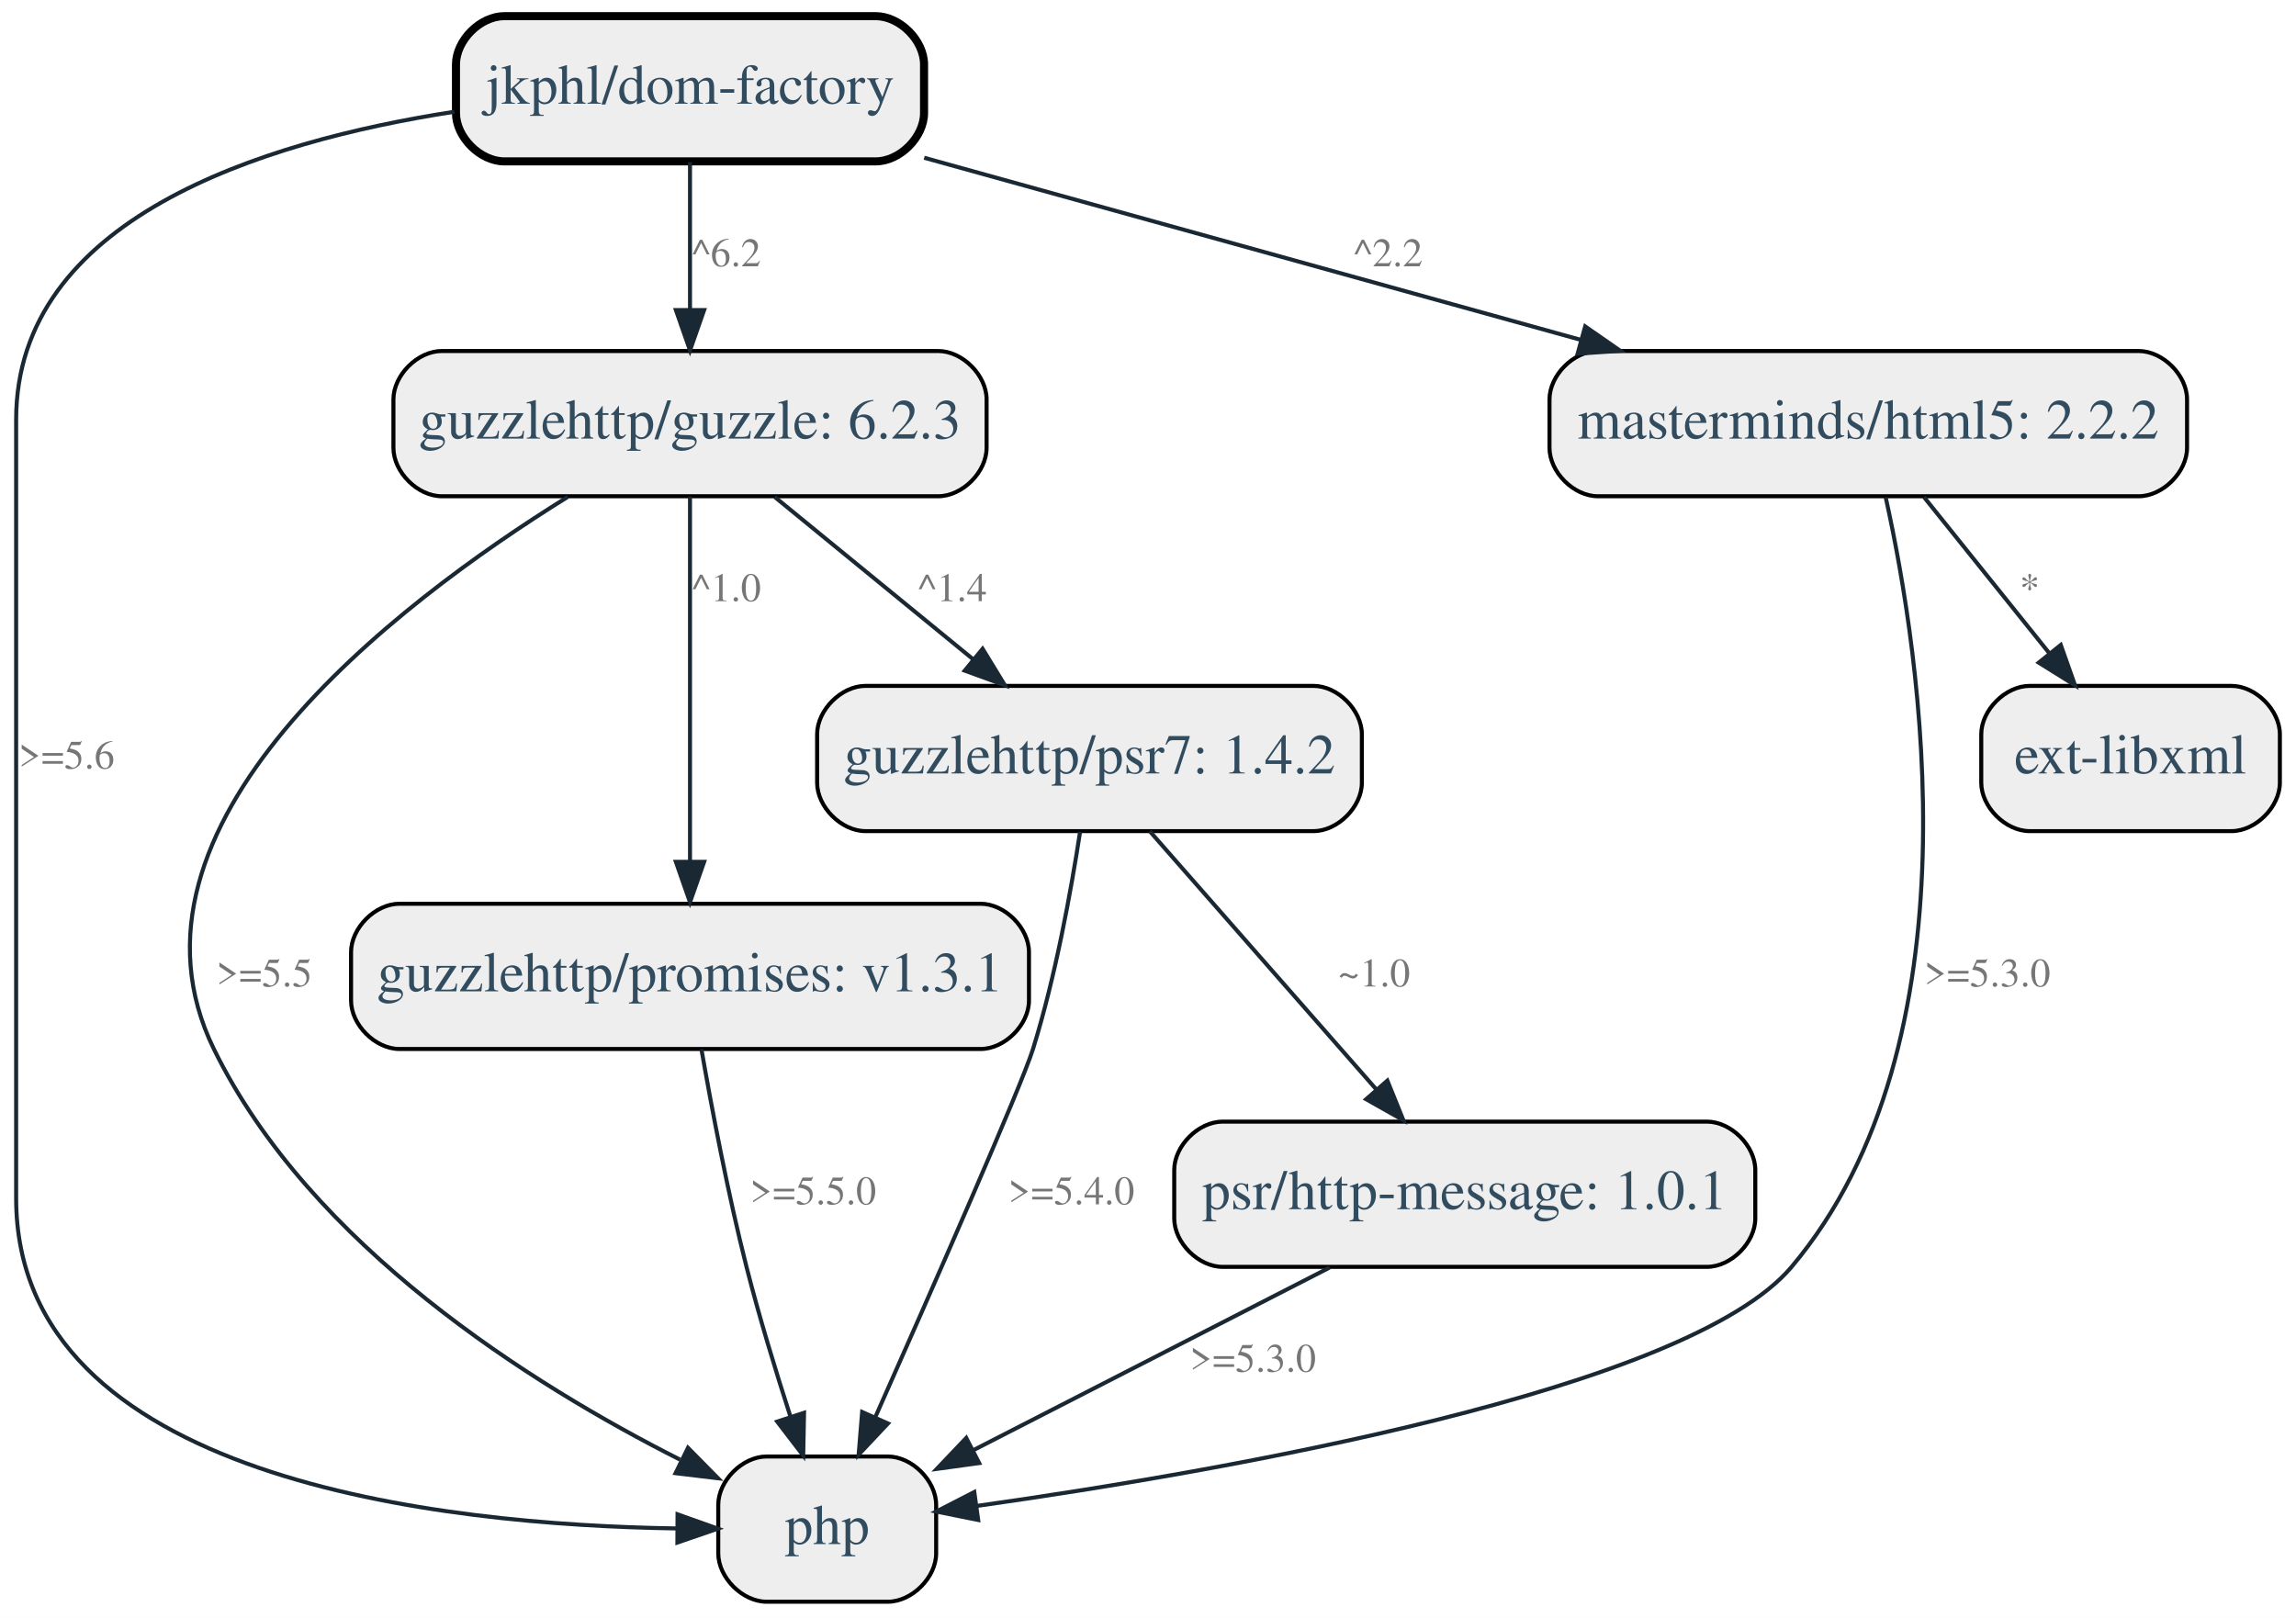
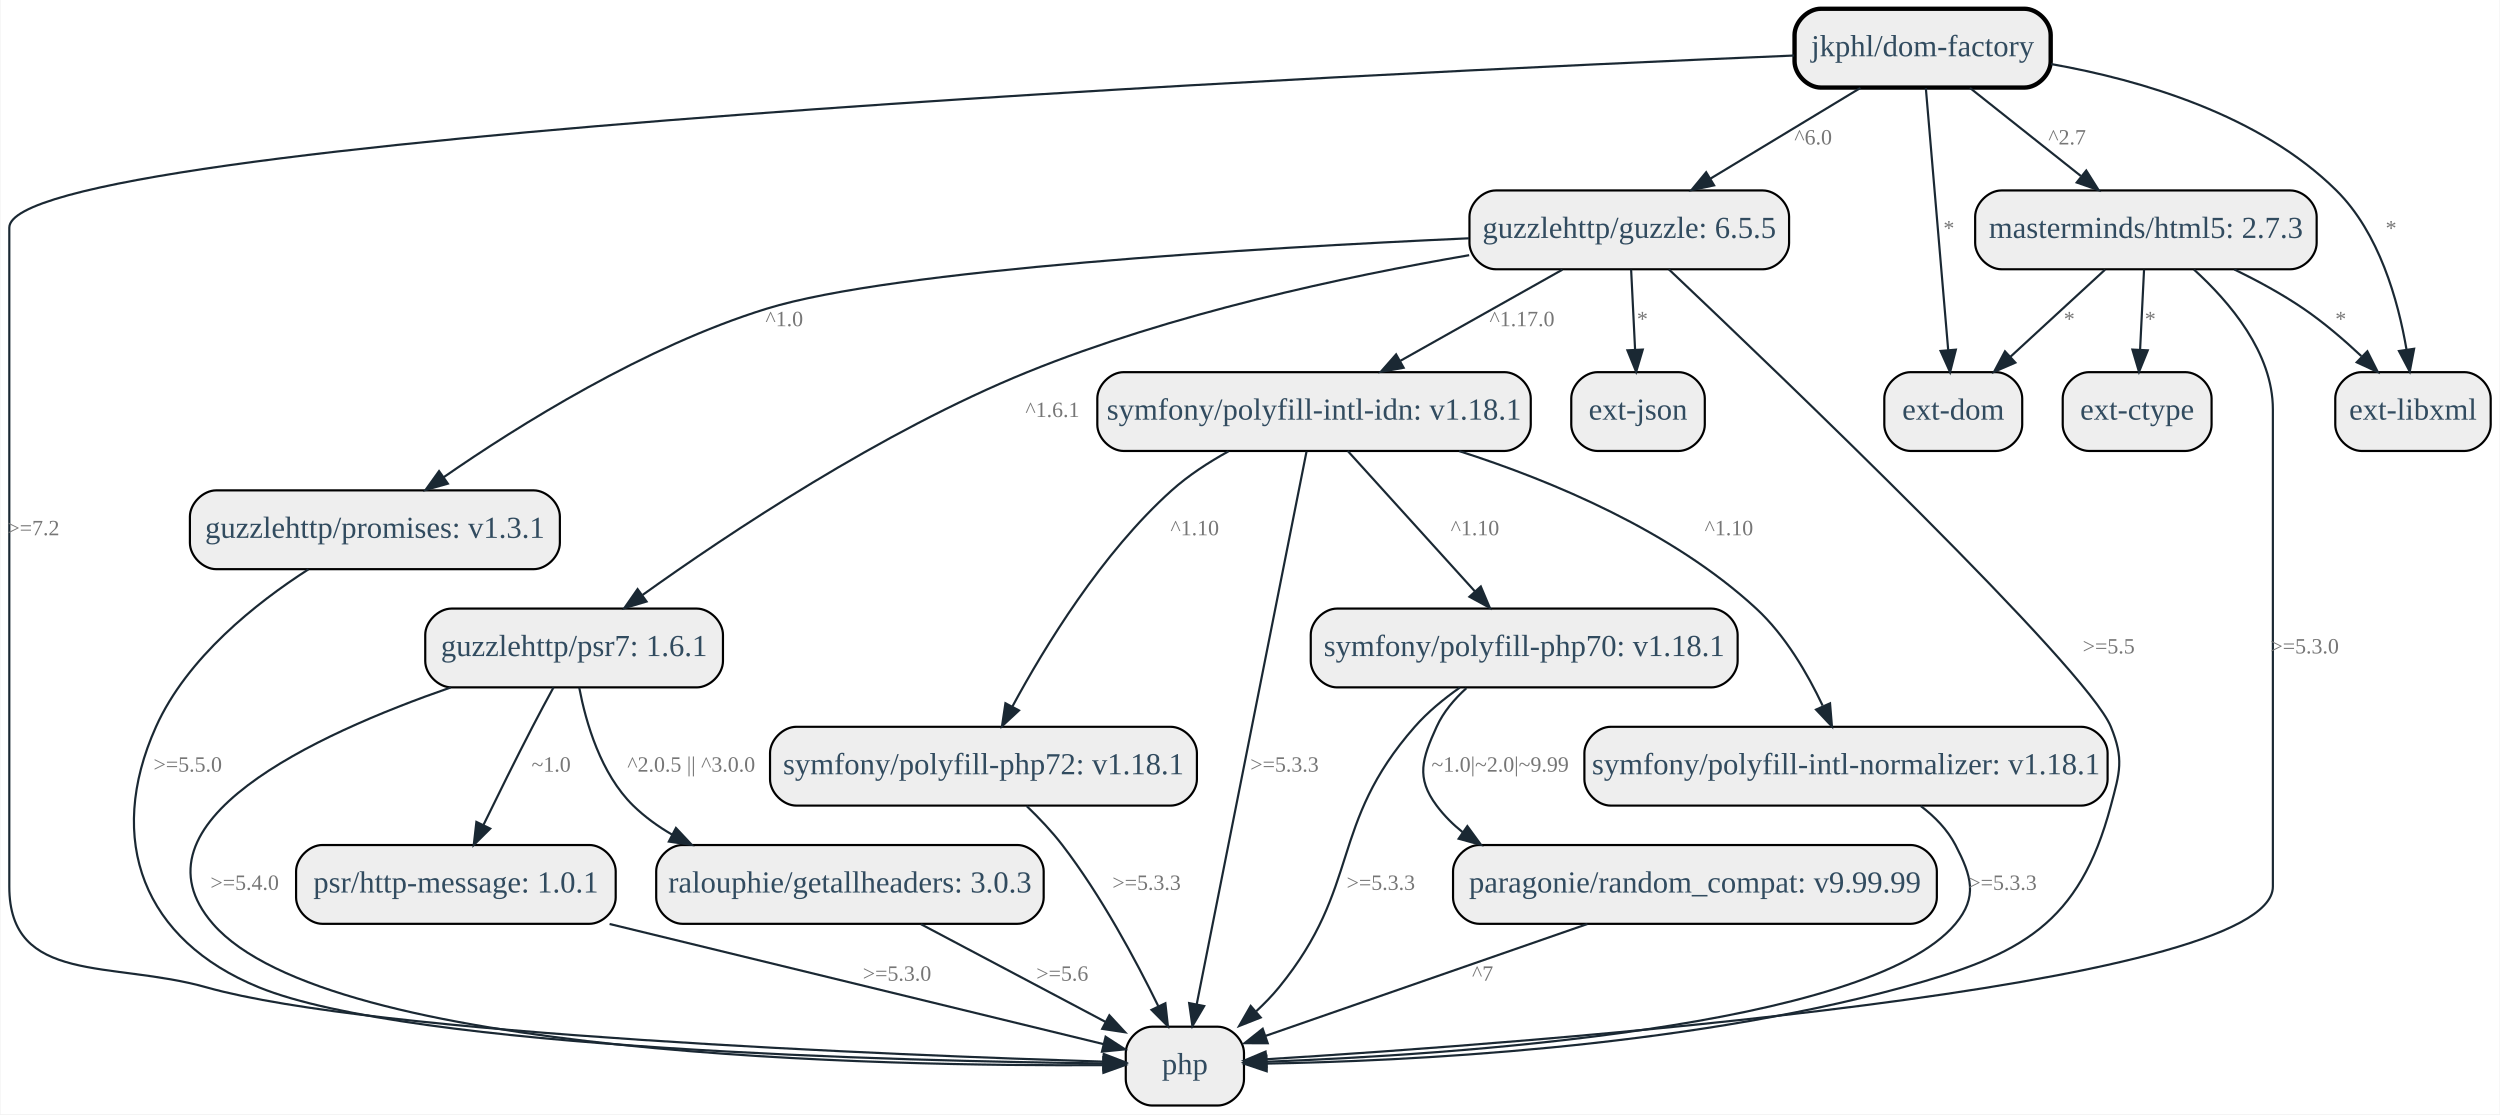
- <svg xmlns="http://www.w3.org/2000/svg" width="569pt" height="401pt" viewBox="0.00 0.00 569.00 401.00">
-   <g id="graph0" class="graph" transform="scale(1 1) rotate(0) translate(4 397)">
-     <polygon fill="white" stroke="none" points="-4,4 -4,-397 565,-397 565,4 -4,4" />
+ <svg xmlns="http://www.w3.org/2000/svg" width="1142pt" height="509pt" viewBox="0.00 0.00 1141.50 509.00">
+   <g id="graph0" class="graph" transform="scale(1 1) rotate(0) translate(4 505)">
+     <polygon fill="white" stroke="transparent" points="-4,4 -4,-505 1137.5,-505 1137.5,4 -4,4" />
    <g id="node1" class="node">
-       <path fill="#eeeeee" stroke="black" stroke-width="2" d="M213,-393C213,-393 121,-393 121,-393 115,-393 109,-387 109,-381 109,-381 109,-369 109,-369 109,-363 115,-357 121,-357 121,-357 213,-357 213,-357 219,-357 225,-363 225,-369 225,-369 225,-381 225,-381 225,-387 219,-393 213,-393" />
-       <text text-anchor="middle" x="167" y="-371.3" font-family="Times,serif" font-size="14.00" fill="#314b5f">jkphl/dom-factory</text>
+       <path fill="#eeeeee" stroke="black" stroke-width="2" d="M920.5,-501C920.5,-501 827.5,-501 827.5,-501 821.5,-501 815.5,-495 815.5,-489 815.5,-489 815.5,-477 815.5,-477 815.5,-471 821.5,-465 827.5,-465 827.5,-465 920.5,-465 920.5,-465 926.5,-465 932.5,-471 932.5,-477 932.5,-477 932.5,-489 932.5,-489 932.5,-495 926.5,-501 920.5,-501" />
+       <text text-anchor="middle" x="874" y="-479.3" font-family="Times New Roman,serif" font-size="14.00" fill="#314b5f">jkphl/dom-factory</text>
    </g>
    <g id="node2" class="node">
-       <path fill="#eeeeee" stroke="black" d="M216,-36C216,-36 186,-36 186,-36 180,-36 174,-30 174,-24 174,-24 174,-12 174,-12 174,-6 180,-0 186,-0 186,-0 216,-0 216,-0 222,-0 228,-6 228,-12 228,-12 228,-24 228,-24 228,-30 222,-36 216,-36" />
-       <text text-anchor="middle" x="201" y="-14.3" font-family="Times,serif" font-size="14.00" fill="#314b5f">php</text>
+       <path fill="#eeeeee" stroke="black" d="M552,-36C552,-36 522,-36 522,-36 516,-36 510,-30 510,-24 510,-24 510,-12 510,-12 510,-6 516,0 522,0 522,0 552,0 552,0 558,0 564,-6 564,-12 564,-12 564,-24 564,-24 564,-30 558,-36 552,-36" />
+       <text text-anchor="middle" x="537" y="-14.3" font-family="Times New Roman,serif" font-size="14.00" fill="#314b5f">php</text>
    </g>
    <g id="edge1" class="edge">
-       <path fill="none" stroke="#1a2833" d="M108.592,-369.304C60.434,-361.856 0,-342.624 0,-293 0,-293 0,-293 0,-100 0,-30.226 105.488,-19.036 163.624,-18.168" />
-       <polygon fill="#1a2833" stroke="#1a2833" points="163.911,-21.666 173.892,-18.114 163.874,-14.666 163.911,-21.666" />
-       <text text-anchor="middle" x="12.5" y="-206.5" font-family="Times,serif" font-size="10.00" fill="#767676">&gt;=5.6</text>
+       <path fill="none" stroke="#1a2833" d="M815.3,-479.64C619.34,-471.39 0,-442.05 0,-401 0,-401 0,-401 0,-100 0,-55.08 46.77,-66.21 90,-54 166.73,-32.32 406.89,-22.93 499.79,-20.04" />
+       <polygon fill="#1a2833" stroke="#1a2833" points="499.97,-23.53 509.86,-19.73 499.76,-16.54 499.97,-23.53" />
+       <text text-anchor="middle" x="11" y="-260.5" font-family="Times New Roman,serif" font-size="10.00" fill="#767676">&gt;=7.2</text>
    </g>
    <g id="node3" class="node">
-       <path fill="#eeeeee" stroke="black" d="M228.5,-310C228.5,-310 105.5,-310 105.5,-310 99.5,-310 93.5,-304 93.5,-298 93.5,-298 93.5,-286 93.5,-286 93.5,-280 99.5,-274 105.5,-274 105.5,-274 228.5,-274 228.5,-274 234.5,-274 240.5,-280 240.5,-286 240.5,-286 240.5,-298 240.5,-298 240.5,-304 234.5,-310 228.5,-310" />
-       <text text-anchor="middle" x="167" y="-288.3" font-family="Times,serif" font-size="14.00" fill="#314b5f">guzzlehttp/guzzle: 6.2.3</text>
+       <path fill="#eeeeee" stroke="black" d="M907.5,-335C907.5,-335 868.5,-335 868.5,-335 862.5,-335 856.5,-329 856.5,-323 856.5,-323 856.5,-311 856.5,-311 856.5,-305 862.5,-299 868.5,-299 868.5,-299 907.5,-299 907.5,-299 913.5,-299 919.5,-305 919.5,-311 919.5,-311 919.5,-323 919.5,-323 919.5,-329 913.5,-335 907.5,-335" />
+       <text text-anchor="middle" x="888" y="-313.3" font-family="Times New Roman,serif" font-size="14.00" fill="#314b5f">ext-dom</text>
    </g>
    <g id="edge2" class="edge">
-       <path fill="none" stroke="#1a2833" d="M167,-356.822C167,-346.19 167,-332.306 167,-320.204" />
-       <polygon fill="#1a2833" stroke="#1a2833" points="170.5,-320.153 167,-310.153 163.5,-320.153 170.5,-320.153" />
-       <text text-anchor="middle" x="176" y="-331" font-family="Times,serif" font-size="10.00" fill="#767676">^6.2</text>
+       <path fill="none" stroke="#1a2833" d="M875.47,-464.76C877.9,-436.26 882.78,-379.12 885.68,-345.16" />
+       <polygon fill="#1a2833" stroke="#1a2833" points="889.18,-345.27 886.55,-335.01 882.21,-344.68 889.18,-345.27" />
+       <text text-anchor="middle" x="886" y="-397.5" font-family="Times New Roman,serif" font-size="10.00" fill="#767676">*</text>
    </g>
    <g id="node4" class="node">
-       <path fill="#eeeeee" stroke="black" d="M526,-310C526,-310 392,-310 392,-310 386,-310 380,-304 380,-298 380,-298 380,-286 380,-286 380,-280 386,-274 392,-274 392,-274 526,-274 526,-274 532,-274 538,-280 538,-286 538,-286 538,-298 538,-298 538,-304 532,-310 526,-310" />
-       <text text-anchor="middle" x="459" y="-288.3" font-family="Times,serif" font-size="14.00" fill="#314b5f">masterminds/html5: 2.2.2</text>
+       <path fill="#eeeeee" stroke="black" d="M1121.5,-335C1121.5,-335 1074.5,-335 1074.5,-335 1068.5,-335 1062.5,-329 1062.5,-323 1062.5,-323 1062.5,-311 1062.5,-311 1062.5,-305 1068.5,-299 1074.5,-299 1074.5,-299 1121.5,-299 1121.5,-299 1127.5,-299 1133.5,-305 1133.5,-311 1133.5,-311 1133.5,-323 1133.5,-323 1133.5,-329 1127.5,-335 1121.5,-335" />
+       <text text-anchor="middle" x="1098" y="-313.3" font-family="Times New Roman,serif" font-size="14.00" fill="#314b5f">ext-libxml</text>
    </g>
    <g id="edge3" class="edge">
-       <path fill="none" stroke="#1a2833" d="M225.039,-357.9C271.817,-344.924 337.8,-326.621 387.774,-312.758" />
-       <polygon fill="#1a2833" stroke="#1a2833" points="388.845,-316.093 397.545,-310.047 386.974,-309.348 388.845,-316.093" />
-       <text text-anchor="middle" x="340" y="-331" font-family="Times,serif" font-size="10.00" fill="#767676">^2.2</text>
+       <path fill="none" stroke="#1a2833" d="M932.7,-475.74C974.09,-468.4 1028.16,-452.49 1063,-418 1082.55,-398.65 1091.2,-367.79 1095.02,-345.46" />
+       <polygon fill="#1a2833" stroke="#1a2833" points="1098.52,-345.68 1096.53,-335.28 1091.6,-344.65 1098.52,-345.68" />
+       <text text-anchor="middle" x="1088" y="-397.5" font-family="Times New Roman,serif" font-size="10.00" fill="#767676">*</text>
+     </g>
+     <g id="node5" class="node">
+       <path fill="#eeeeee" stroke="black" d="M801,-418C801,-418 679,-418 679,-418 673,-418 667,-412 667,-406 667,-406 667,-394 667,-394 667,-388 673,-382 679,-382 679,-382 801,-382 801,-382 807,-382 813,-388 813,-394 813,-394 813,-406 813,-406 813,-412 807,-418 801,-418" />
+       <text text-anchor="middle" x="740" y="-396.3" font-family="Times New Roman,serif" font-size="14.00" fill="#314b5f">guzzlehttp/guzzle: 6.5.5</text>
+     </g>
+     <g id="edge4" class="edge">
+       <path fill="none" stroke="#1a2833" d="M845.58,-464.82C825.6,-452.74 798.66,-436.46 777,-423.36" />
+       <polygon fill="#1a2833" stroke="#1a2833" points="778.75,-420.33 768.38,-418.15 775.12,-426.32 778.75,-420.33" />
+       <text text-anchor="middle" x="824" y="-439" font-family="Times New Roman,serif" font-size="10.00" fill="#767676">^6.0</text>
+     </g>
+     <g id="node6" class="node">
+       <path fill="#eeeeee" stroke="black" d="M1042,-418C1042,-418 910,-418 910,-418 904,-418 898,-412 898,-406 898,-406 898,-394 898,-394 898,-388 904,-382 910,-382 910,-382 1042,-382 1042,-382 1048,-382 1054,-388 1054,-394 1054,-394 1054,-406 1054,-406 1054,-412 1048,-418 1042,-418" />
+       <text text-anchor="middle" x="976" y="-396.3" font-family="Times New Roman,serif" font-size="14.00" fill="#314b5f">masterminds/html5: 2.7.3</text>
+     </g>
+     <g id="edge5" class="edge">
+       <path fill="none" stroke="#1a2833" d="M895.63,-464.82C910.37,-453.12 930.08,-437.47 946.29,-424.6" />
+       <polygon fill="#1a2833" stroke="#1a2833" points="948.75,-427.11 954.4,-418.15 944.39,-421.63 948.75,-427.11" />
+       <text text-anchor="middle" x="940" y="-439" font-family="Times New Roman,serif" font-size="10.00" fill="#767676">^2.7</text>
+     </g>
+     <g id="edge9" class="edge">
+       <path fill="none" stroke="#1a2833" d="M758.07,-381.97C808.74,-334.01 949.2,-199.57 960,-173 966.02,-158.18 964.12,-152.46 960,-137 945.56,-82.83 919.1,-68.73 865,-54 762.36,-26.05 635.98,-20.23 574.35,-19.15" />
+       <polygon fill="#1a2833" stroke="#1a2833" points="574.37,-15.65 564.32,-19 574.27,-22.65 574.37,-15.65" />
+       <text text-anchor="middle" x="959" y="-206.5" font-family="Times New Roman,serif" font-size="10.00" fill="#767676">&gt;=5.5</text>
+     </g>
+     <g id="node7" class="node">
+       <path fill="#eeeeee" stroke="black" d="M762.5,-335C762.5,-335 725.5,-335 725.5,-335 719.5,-335 713.5,-329 713.5,-323 713.5,-323 713.5,-311 713.5,-311 713.5,-305 719.5,-299 725.5,-299 725.5,-299 762.5,-299 762.5,-299 768.5,-299 774.5,-305 774.5,-311 774.5,-311 774.5,-323 774.5,-323 774.5,-329 768.5,-335 762.5,-335" />
+       <text text-anchor="middle" x="744" y="-313.3" font-family="Times New Roman,serif" font-size="14.00" fill="#314b5f">ext-json</text>
    </g>
    <g id="edge6" class="edge">
-       <path fill="none" stroke="#1a2833" d="M136.72,-273.858C93.447,-246.966 21.968,-192.207 49,-137 72.87,-88.25 127.67,-53.848 164.523,-35.219" />
-       <polygon fill="#1a2833" stroke="#1a2833" points="166.499,-38.148 173.938,-30.604 163.418,-31.863 166.499,-38.148" />
-       <text text-anchor="middle" x="61.5" y="-152.5" font-family="Times,serif" font-size="10.00" fill="#767676">&gt;=5.5</text>
-     </g>
-     <g id="node5" class="node">
-       <path fill="#eeeeee" stroke="black" d="M239,-173C239,-173 95,-173 95,-173 89,-173 83,-167 83,-161 83,-161 83,-149 83,-149 83,-143 89,-137 95,-137 95,-137 239,-137 239,-137 245,-137 251,-143 251,-149 251,-149 251,-161 251,-161 251,-167 245,-173 239,-173" />
-       <text text-anchor="middle" x="167" y="-151.3" font-family="Times,serif" font-size="14.00" fill="#314b5f">guzzlehttp/promises: v1.3.1</text>
-     </g>
-     <g id="edge4" class="edge">
-       <path fill="none" stroke="#1a2833" d="M167,-273.902C167,-251.103 167,-210.479 167,-183.386" />
-       <polygon fill="#1a2833" stroke="#1a2833" points="170.5,-183.385 167,-173.385 163.5,-183.385 170.5,-183.385" />
-       <text text-anchor="middle" x="176" y="-248" font-family="Times,serif" font-size="10.00" fill="#767676">^1.0</text>
-     </g>
-     <g id="node6" class="node">
-       <path fill="#eeeeee" stroke="black" d="M321.5,-227C321.5,-227 210.5,-227 210.5,-227 204.5,-227 198.5,-221 198.5,-215 198.5,-215 198.5,-203 198.5,-203 198.5,-197 204.5,-191 210.5,-191 210.5,-191 321.5,-191 321.5,-191 327.5,-191 333.5,-197 333.5,-203 333.5,-203 333.5,-215 333.5,-215 333.5,-221 327.5,-227 321.5,-227" />
-       <text text-anchor="middle" x="266" y="-205.3" font-family="Times,serif" font-size="14.00" fill="#314b5f">guzzlehttp/psr7: 1.4.2</text>
-     </g>
-     <g id="edge5" class="edge">
-       <path fill="none" stroke="#1a2833" d="M187.995,-273.822C202.302,-262.116 221.428,-246.468 237.161,-233.596" />
-       <polygon fill="#1a2833" stroke="#1a2833" points="239.512,-236.195 245.035,-227.153 235.079,-230.777 239.512,-236.195" />
-       <text text-anchor="middle" x="232" y="-248" font-family="Times,serif" font-size="10.00" fill="#767676">^1.4</text>
+       <path fill="none" stroke="#1a2833" d="M740.85,-381.82C741.37,-371.19 742.06,-357.31 742.66,-345.2" />
+       <polygon fill="#1a2833" stroke="#1a2833" points="746.16,-345.31 743.15,-335.15 739.16,-344.97 746.16,-345.31" />
+       <text text-anchor="middle" x="746" y="-356" font-family="Times New Roman,serif" font-size="10.00" fill="#767676">*</text>
+     </g>
+     <g id="node8" class="node">
+       <path fill="#eeeeee" stroke="black" d="M239.5,-281C239.5,-281 94.5,-281 94.5,-281 88.5,-281 82.5,-275 82.5,-269 82.5,-269 82.5,-257 82.5,-257 82.5,-251 88.5,-245 94.5,-245 94.5,-245 239.5,-245 239.5,-245 245.5,-245 251.5,-251 251.5,-257 251.5,-257 251.5,-269 251.5,-269 251.5,-275 245.5,-281 239.5,-281" />
+       <text text-anchor="middle" x="167" y="-259.3" font-family="Times New Roman,serif" font-size="14.00" fill="#314b5f">guzzlehttp/promises: v1.3.1</text>
+     </g>
+     <g id="edge7" class="edge">
+       <path fill="none" stroke="#1a2833" d="M666.78,-396.15C569.72,-391.75 404,-381.88 346,-364 290.34,-346.84 232.7,-310.76 198.35,-286.96" />
+       <polygon fill="#1a2833" stroke="#1a2833" points="200.33,-284.07 190.14,-281.19 196.31,-289.8 200.33,-284.07" />
+       <text text-anchor="middle" x="354" y="-356" font-family="Times New Roman,serif" font-size="10.00" fill="#767676">^1.0</text>
+     </g>
+     <g id="node9" class="node">
+       <path fill="#eeeeee" stroke="black" d="M314,-227C314,-227 202,-227 202,-227 196,-227 190,-221 190,-215 190,-215 190,-203 190,-203 190,-197 196,-191 202,-191 202,-191 314,-191 314,-191 320,-191 326,-197 326,-203 326,-203 326,-215 326,-215 326,-221 320,-227 314,-227" />
+       <text text-anchor="middle" x="258" y="-205.3" font-family="Times New Roman,serif" font-size="14.00" fill="#314b5f">guzzlehttp/psr7: 1.6.1</text>
+     </g>
+     <g id="edge8" class="edge">
+       <path fill="none" stroke="#1a2833" d="M666.87,-388.43C610.33,-378.74 530.85,-361.76 465,-335 398.47,-307.97 328.42,-261.25 289.27,-233.22" />
+       <polygon fill="#1a2833" stroke="#1a2833" points="291.09,-230.22 280.93,-227.2 286.99,-235.89 291.09,-230.22" />
+       <text text-anchor="middle" x="476.5" y="-314.5" font-family="Times New Roman,serif" font-size="10.00" fill="#767676">^1.6.1</text>
+     </g>
+     <g id="node10" class="node">
+       <path fill="#eeeeee" stroke="black" d="M683,-335C683,-335 509,-335 509,-335 503,-335 497,-329 497,-323 497,-323 497,-311 497,-311 497,-305 503,-299 509,-299 509,-299 683,-299 683,-299 689,-299 695,-305 695,-311 695,-311 695,-323 695,-323 695,-329 689,-335 683,-335" />
+       <text text-anchor="middle" x="596" y="-313.3" font-family="Times New Roman,serif" font-size="14.00" fill="#314b5f">symfony/polyfill-intl-idn: v1.18.1</text>
+     </g>
+     <g id="edge10" class="edge">
+       <path fill="none" stroke="#1a2833" d="M709.46,-381.82C687.89,-369.69 658.78,-353.31 635.45,-340.19" />
+       <polygon fill="#1a2833" stroke="#1a2833" points="636.93,-337.01 626.49,-335.15 633.49,-343.11 636.93,-337.01" />
+       <text text-anchor="middle" x="691" y="-356" font-family="Times New Roman,serif" font-size="10.00" fill="#767676">^1.17.0</text>
+     </g>
+     <g id="edge18" class="edge">
+       <path fill="none" stroke="#1a2833" d="M997.93,-381.88C1014.35,-366.98 1034,-343.77 1034,-318 1034,-318 1034,-318 1034,-100 1034,-53.43 689.62,-28.26 574.2,-21.14" />
+       <polygon fill="#1a2833" stroke="#1a2833" points="574.27,-17.64 564.07,-20.52 573.84,-24.62 574.27,-17.64" />
+       <text text-anchor="middle" x="1048.5" y="-206.5" font-family="Times New Roman,serif" font-size="10.00" fill="#767676">&gt;=5.3.0</text>
+     </g>
+     <g id="edge16" class="edge">
+       <path fill="none" stroke="#1a2833" d="M957.34,-381.82C944.74,-370.22 927.93,-354.75 914.02,-341.95" />
+       <polygon fill="#1a2833" stroke="#1a2833" points="916.36,-339.35 906.64,-335.15 911.62,-344.5 916.36,-339.35" />
+       <text text-anchor="middle" x="941" y="-356" font-family="Times New Roman,serif" font-size="10.00" fill="#767676">*</text>
+     </g>
+     <g id="edge17" class="edge">
+       <path fill="none" stroke="#1a2833" d="M1016.39,-381.92C1027.02,-376.75 1038.24,-370.65 1048,-364 1057.21,-357.72 1066.44,-349.81 1074.41,-342.33" />
+       <polygon fill="#1a2833" stroke="#1a2833" points="1077.16,-344.53 1081.92,-335.06 1072.3,-339.5 1077.16,-344.53" />
+       <text text-anchor="middle" x="1065" y="-356" font-family="Times New Roman,serif" font-size="10.00" fill="#767676">*</text>
+     </g>
+     <g id="node13" class="node">
+       <path fill="#eeeeee" stroke="black" d="M994,-335C994,-335 950,-335 950,-335 944,-335 938,-329 938,-323 938,-323 938,-311 938,-311 938,-305 944,-299 950,-299 950,-299 994,-299 994,-299 1000,-299 1006,-305 1006,-311 1006,-311 1006,-323 1006,-323 1006,-329 1000,-335 994,-335" />
+       <text text-anchor="middle" x="972" y="-313.3" font-family="Times New Roman,serif" font-size="14.00" fill="#314b5f">ext-ctype</text>
+     </g>
+     <g id="edge15" class="edge">
+       <path fill="none" stroke="#1a2833" d="M975.15,-381.82C974.63,-371.19 973.94,-357.31 973.34,-345.2" />
+       <polygon fill="#1a2833" stroke="#1a2833" points="976.84,-344.97 972.85,-335.15 969.84,-345.31 976.84,-344.97" />
+       <text text-anchor="middle" x="978" y="-356" font-family="Times New Roman,serif" font-size="10.00" fill="#767676">*</text>
    </g>
    <g id="edge11" class="edge">
-       <path fill="none" stroke="#1a2833" d="M463.313,-273.75C471.966,-234.697 486.844,-138.601 440,-83 414.152,-52.32 298.789,-32.339 238.297,-23.777" />
-       <polygon fill="#1a2833" stroke="#1a2833" points="238.411,-20.26 228.026,-22.359 237.453,-27.194 238.411,-20.26" />
-       <text text-anchor="middle" x="488.5" y="-152.5" font-family="Times,serif" font-size="10.00" fill="#767676">&gt;=5.3.0</text>
-     </g>
-     <g id="node8" class="node">
-       <path fill="#eeeeee" stroke="black" d="M549,-227C549,-227 499,-227 499,-227 493,-227 487,-221 487,-215 487,-215 487,-203 487,-203 487,-197 493,-191 499,-191 499,-191 549,-191 549,-191 555,-191 561,-197 561,-203 561,-203 561,-215 561,-215 561,-221 555,-227 549,-227" />
-       <text text-anchor="middle" x="524" y="-205.3" font-family="Times,serif" font-size="14.00" fill="#314b5f">ext-libxml</text>
-     </g>
-     <g id="edge10" class="edge">
-       <path fill="none" stroke="#1a2833" d="M472.785,-273.822C481.833,-262.546 493.818,-247.611 503.919,-235.024" />
-       <polygon fill="#1a2833" stroke="#1a2833" points="506.706,-237.143 510.235,-227.153 501.247,-232.762 506.706,-237.143" />
-       <text text-anchor="middle" x="499" y="-248" font-family="Times,serif" font-size="10.00" fill="#767676">*</text>
-     </g>
-     <g id="edge7" class="edge">
-       <path fill="none" stroke="#1a2833" d="M169.826,-136.957C172.351,-122.502 176.36,-101.265 181,-83 184.116,-70.734 188.193,-57.343 191.852,-45.996" />
-       <polygon fill="#1a2833" stroke="#1a2833" points="195.261,-46.833 195.055,-36.24 188.61,-44.649 195.261,-46.833" />
-       <text text-anchor="middle" x="197.5" y="-98.5" font-family="Times,serif" font-size="10.00" fill="#767676">&gt;=5.5.0</text>
-     </g>
-     <g id="edge8" class="edge">
-       <path fill="none" stroke="#1a2833" d="M263.664,-190.819C261.438,-176.279 257.593,-154.997 252,-137 249.149,-127.826 227.061,-77.61 212.903,-45.712" />
-       <polygon fill="#1a2833" stroke="#1a2833" points="216.054,-44.183 208.794,-36.467 209.657,-47.026 216.054,-44.183" />
-       <text text-anchor="middle" x="261.5" y="-98.5" font-family="Times,serif" font-size="10.00" fill="#767676">&gt;=5.4.0</text>
-     </g>
-     <g id="node7" class="node">
-       <path fill="#eeeeee" stroke="black" d="M419,-119C419,-119 299,-119 299,-119 293,-119 287,-113 287,-107 287,-107 287,-95 287,-95 287,-89 293,-83 299,-83 299,-83 419,-83 419,-83 425,-83 431,-89 431,-95 431,-95 431,-107 431,-107 431,-113 425,-119 419,-119" />
-       <text text-anchor="middle" x="359" y="-97.3" font-family="Times,serif" font-size="14.00" fill="#314b5f">psr/http-message: 1.0.1</text>
-     </g>
-     <g id="edge9" class="edge">
-       <path fill="none" stroke="#1a2833" d="M280.942,-190.969C296.105,-173.687 319.745,-146.743 337.038,-127.032" />
-       <polygon fill="#1a2833" stroke="#1a2833" points="339.822,-129.166 343.786,-119.341 334.56,-124.549 339.822,-129.166" />
-       <text text-anchor="middle" x="336.5" y="-152.5" font-family="Times,serif" font-size="10.00" fill="#767676">~1.0</text>
+       <path fill="none" stroke="#1a2833" d="M136.62,-244.91C112.73,-229.56 81.18,-204.59 67,-173 43.72,-121.12 61.35,-75.47 114,-54 183.42,-25.69 409.72,-20.27 499.66,-19.24" />
+       <polygon fill="#1a2833" stroke="#1a2833" points="499.97,-22.74 509.93,-19.13 499.89,-15.74 499.97,-22.74" />
+       <text text-anchor="middle" x="81.5" y="-152.5" font-family="Times New Roman,serif" font-size="10.00" fill="#767676">&gt;=5.5.0</text>
    </g>
    <g id="edge12" class="edge">
-       <path fill="none" stroke="#1a2833" d="M325.492,-82.822C299.562,-69.529 263.713,-51.151 237.142,-37.528" />
-       <polygon fill="#1a2833" stroke="#1a2833" points="238.657,-34.372 228.161,-32.924 235.463,-40.601 238.657,-34.372" />
-       <text text-anchor="middle" x="306.5" y="-57" font-family="Times,serif" font-size="10.00" fill="#767676">&gt;=5.3.0</text>
+       <path fill="none" stroke="#1a2833" d="M201.65,-190.98C139.39,-169.38 52.88,-129.32 93,-83 145.65,-22.22 402.28,-17.85 499.54,-18.44" />
+       <polygon fill="#1a2833" stroke="#1a2833" points="499.75,-21.94 509.78,-18.52 499.81,-14.94 499.75,-21.94" />
+       <text text-anchor="middle" x="107.5" y="-98.5" font-family="Times New Roman,serif" font-size="10.00" fill="#767676">&gt;=5.4.0</text>
+     </g>
+     <g id="node11" class="node">
+       <path fill="#eeeeee" stroke="black" d="M265,-119C265,-119 143,-119 143,-119 137,-119 131,-113 131,-107 131,-107 131,-95 131,-95 131,-89 137,-83 143,-83 143,-83 265,-83 265,-83 271,-83 277,-89 277,-95 277,-95 277,-107 277,-107 277,-113 271,-119 265,-119" />
+       <text text-anchor="middle" x="204" y="-97.3" font-family="Times New Roman,serif" font-size="14.00" fill="#314b5f">psr/http-message: 1.0.1</text>
+     </g>
+     <g id="edge13" class="edge">
+       <path fill="none" stroke="#1a2833" d="M248.59,-190.98C245.49,-185.29 242.05,-178.89 239,-173 231.37,-158.27 223.16,-141.65 216.6,-128.19" />
+       <polygon fill="#1a2833" stroke="#1a2833" points="219.67,-126.49 212.16,-119.02 213.37,-129.55 219.67,-126.49" />
+       <text text-anchor="middle" x="247.5" y="-152.5" font-family="Times New Roman,serif" font-size="10.00" fill="#767676">~1.0</text>
+     </g>
+     <g id="node12" class="node">
+       <path fill="#eeeeee" stroke="black" d="M460.5,-119C460.5,-119 307.5,-119 307.5,-119 301.5,-119 295.5,-113 295.5,-107 295.5,-107 295.5,-95 295.5,-95 295.5,-89 301.5,-83 307.5,-83 307.5,-83 460.5,-83 460.5,-83 466.5,-83 472.5,-89 472.5,-95 472.5,-95 472.5,-107 472.5,-107 472.5,-113 466.5,-119 460.5,-119" />
+       <text text-anchor="middle" x="384" y="-97.3" font-family="Times New Roman,serif" font-size="14.00" fill="#314b5f">ralouphie/getallheaders: 3.0.3</text>
+     </g>
+     <g id="edge14" class="edge">
+       <path fill="none" stroke="#1a2833" d="M260.35,-190.85C263.39,-174.89 270.19,-151.47 285,-137 290.25,-131.88 296.29,-127.5 302.74,-123.76" />
+       <polygon fill="#1a2833" stroke="#1a2833" points="304.52,-126.78 311.77,-119.05 301.28,-120.57 304.52,-126.78" />
+       <text text-anchor="middle" x="311.5" y="-152.5" font-family="Times New Roman,serif" font-size="10.00" fill="#767676">^2.0.5 || ^3.0.0</text>
+     </g>
+     <g id="edge22" class="edge">
+       <path fill="none" stroke="#1a2833" d="M592.57,-298.75C582.74,-249.23 554.35,-106.35 542.4,-46.2" />
+       <polygon fill="#1a2833" stroke="#1a2833" points="545.82,-45.43 540.44,-36.3 538.95,-46.79 545.82,-45.43" />
+       <text text-anchor="middle" x="582.5" y="-152.5" font-family="Times New Roman,serif" font-size="10.00" fill="#767676">&gt;=5.3.3</text>
+     </g>
+     <g id="node15" class="node">
+       <path fill="#eeeeee" stroke="black" d="M946.5,-173C946.5,-173 731.5,-173 731.5,-173 725.5,-173 719.5,-167 719.5,-161 719.5,-161 719.5,-149 719.5,-149 719.5,-143 725.5,-137 731.5,-137 731.5,-137 946.5,-137 946.5,-137 952.5,-137 958.5,-143 958.5,-149 958.5,-149 958.5,-161 958.5,-161 958.5,-167 952.5,-173 946.5,-173" />
+       <text text-anchor="middle" x="839" y="-151.3" font-family="Times New Roman,serif" font-size="14.00" fill="#314b5f">symfony/polyfill-intl-normalizer: v1.18.1</text>
+     </g>
+     <g id="edge23" class="edge">
+       <path fill="none" stroke="#1a2833" d="M662.28,-298.95C705.06,-285.24 759.68,-262.33 798,-227 811.27,-214.77 821.45,-197.25 828.34,-182.67" />
+       <polygon fill="#1a2833" stroke="#1a2833" points="831.71,-183.71 832.59,-173.15 825.32,-180.85 831.71,-183.71" />
+       <text text-anchor="middle" x="785.5" y="-260.5" font-family="Times New Roman,serif" font-size="10.00" fill="#767676">^1.10</text>
+     </g>
+     <g id="node16" class="node">
+       <path fill="#eeeeee" stroke="black" d="M777.5,-227C777.5,-227 606.5,-227 606.5,-227 600.5,-227 594.5,-221 594.5,-215 594.5,-215 594.5,-203 594.5,-203 594.5,-197 600.5,-191 606.5,-191 606.5,-191 777.5,-191 777.5,-191 783.5,-191 789.5,-197 789.5,-203 789.5,-203 789.5,-215 789.5,-215 789.5,-221 783.5,-227 777.5,-227" />
+       <text text-anchor="middle" x="692" y="-205.3" font-family="Times New Roman,serif" font-size="14.00" fill="#314b5f">symfony/polyfill-php70: v1.18.1</text>
+     </g>
+     <g id="edge24" class="edge">
+       <path fill="none" stroke="#1a2833" d="M611.42,-298.97C627.15,-281.61 651.7,-254.5 669.57,-234.77" />
+       <polygon fill="#1a2833" stroke="#1a2833" points="672.18,-237.1 676.3,-227.34 666.99,-232.4 672.18,-237.1" />
+       <text text-anchor="middle" x="669.5" y="-260.5" font-family="Times New Roman,serif" font-size="10.00" fill="#767676">^1.10</text>
+     </g>
+     <g id="node17" class="node">
+       <path fill="#eeeeee" stroke="black" d="M530.5,-173C530.5,-173 359.5,-173 359.5,-173 353.5,-173 347.5,-167 347.5,-161 347.5,-161 347.5,-149 347.5,-149 347.5,-143 353.5,-137 359.5,-137 359.5,-137 530.5,-137 530.5,-137 536.5,-137 542.5,-143 542.5,-149 542.5,-149 542.5,-161 542.5,-161 542.5,-167 536.5,-173 530.5,-173" />
+       <text text-anchor="middle" x="445" y="-151.3" font-family="Times New Roman,serif" font-size="14.00" fill="#314b5f">symfony/polyfill-php72: v1.18.1</text>
+     </g>
+     <g id="edge25" class="edge">
+       <path fill="none" stroke="#1a2833" d="M556.9,-298.82C547.84,-293.83 538.63,-287.85 531,-281 499.07,-252.37 472.97,-209.6 458.2,-182.25" />
+       <polygon fill="#1a2833" stroke="#1a2833" points="461.22,-180.48 453.46,-173.27 455.03,-183.75 461.22,-180.48" />
+       <text text-anchor="middle" x="541.5" y="-260.5" font-family="Times New Roman,serif" font-size="10.00" fill="#767676">^1.10</text>
+     </g>
+     <g id="edge20" class="edge">
+       <path fill="none" stroke="#1a2833" d="M274.21,-82.92C343.05,-66.18 445.34,-41.29 499.77,-28.06" />
+       <polygon fill="#1a2833" stroke="#1a2833" points="500.79,-31.41 509.68,-25.65 499.13,-24.61 500.79,-31.41" />
+       <text text-anchor="middle" x="405.5" y="-57" font-family="Times New Roman,serif" font-size="10.00" fill="#767676">&gt;=5.3.0</text>
+     </g>
+     <g id="edge21" class="edge">
+       <path fill="none" stroke="#1a2833" d="M416.45,-82.82C441.13,-69.75 475.11,-51.77 500.7,-38.22" />
+       <polygon fill="#1a2833" stroke="#1a2833" points="502.51,-41.22 509.71,-33.45 499.24,-35.03 502.51,-41.22" />
+       <text text-anchor="middle" x="481" y="-57" font-family="Times New Roman,serif" font-size="10.00" fill="#767676">&gt;=5.6</text>
+     </g>
+     <g id="node14" class="node">
+       <path fill="#eeeeee" stroke="black" d="M868.5,-119C868.5,-119 671.5,-119 671.5,-119 665.5,-119 659.5,-113 659.5,-107 659.5,-107 659.5,-95 659.5,-95 659.5,-89 665.5,-83 671.5,-83 671.5,-83 868.5,-83 868.5,-83 874.5,-83 880.5,-89 880.5,-95 880.5,-95 880.5,-107 880.5,-107 880.5,-113 874.5,-119 868.5,-119" />
+       <text text-anchor="middle" x="770" y="-97.3" font-family="Times New Roman,serif" font-size="14.00" fill="#314b5f">paragonie/random_compat: v9.99.99</text>
+     </g>
+     <g id="edge19" class="edge">
+       <path fill="none" stroke="#1a2833" d="M720.87,-82.92C676.93,-67.65 613.51,-45.6 573.8,-31.79" />
+       <polygon fill="#1a2833" stroke="#1a2833" points="574.84,-28.45 564.25,-28.47 572.54,-35.06 574.84,-28.45" />
+       <text text-anchor="middle" x="673" y="-57" font-family="Times New Roman,serif" font-size="10.00" fill="#767676">^7</text>
+     </g>
+     <g id="edge26" class="edge">
+       <path fill="none" stroke="#1a2833" d="M873.14,-136.82C879.52,-131.97 885.33,-126.05 889,-119 896.39,-104.81 899.25,-95.28 889,-83 849.16,-35.26 656.31,-23.05 574.17,-19.99" />
+       <polygon fill="#1a2833" stroke="#1a2833" points="574.15,-16.49 564.03,-19.64 573.9,-23.48 574.15,-16.49" />
+       <text text-anchor="middle" x="910.5" y="-98.5" font-family="Times New Roman,serif" font-size="10.00" fill="#767676">&gt;=5.3.3</text>
+     </g>
+     <g id="edge28" class="edge">
+       <path fill="none" stroke="#1a2833" d="M662.57,-190.89C655.27,-185.76 647.87,-179.69 642,-173 602.67,-128.17 617.68,-100.22 580,-54 576.89,-50.19 573.32,-46.51 569.58,-43.05" />
+       <polygon fill="#1a2833" stroke="#1a2833" points="571.64,-40.21 561.78,-36.32 567.06,-45.5 571.64,-40.21" />
+       <text text-anchor="middle" x="626.5" y="-98.5" font-family="Times New Roman,serif" font-size="10.00" fill="#767676">&gt;=5.3.3</text>
+     </g>
+     <g id="edge27" class="edge">
+       <path fill="none" stroke="#1a2833" d="M665.6,-190.65C660.1,-185.66 655.05,-179.72 652,-173 645.39,-158.43 642.43,-149.82 652,-137 655.44,-132.4 659.45,-128.38 663.88,-124.86" />
+       <polygon fill="#1a2833" stroke="#1a2833" points="666.03,-127.63 672.28,-119.08 662.06,-121.87 666.03,-127.63" />
+       <text text-anchor="middle" x="681" y="-152.5" font-family="Times New Roman,serif" font-size="10.00" fill="#767676">~1.0|~2.0|~9.99</text>
+     </g>
+     <g id="edge29" class="edge">
+       <path fill="none" stroke="#1a2833" d="M464.75,-136.78C470.35,-131.39 476.22,-125.22 481,-119 498.79,-95.84 514.59,-66.37 524.83,-45.44" />
+       <polygon fill="#1a2833" stroke="#1a2833" points="528.09,-46.72 529.26,-36.19 521.78,-43.69 528.09,-46.72" />
+       <text text-anchor="middle" x="519.5" y="-98.5" font-family="Times New Roman,serif" font-size="10.00" fill="#767676">&gt;=5.3.3</text>
    </g>
  </g>
</svg>
